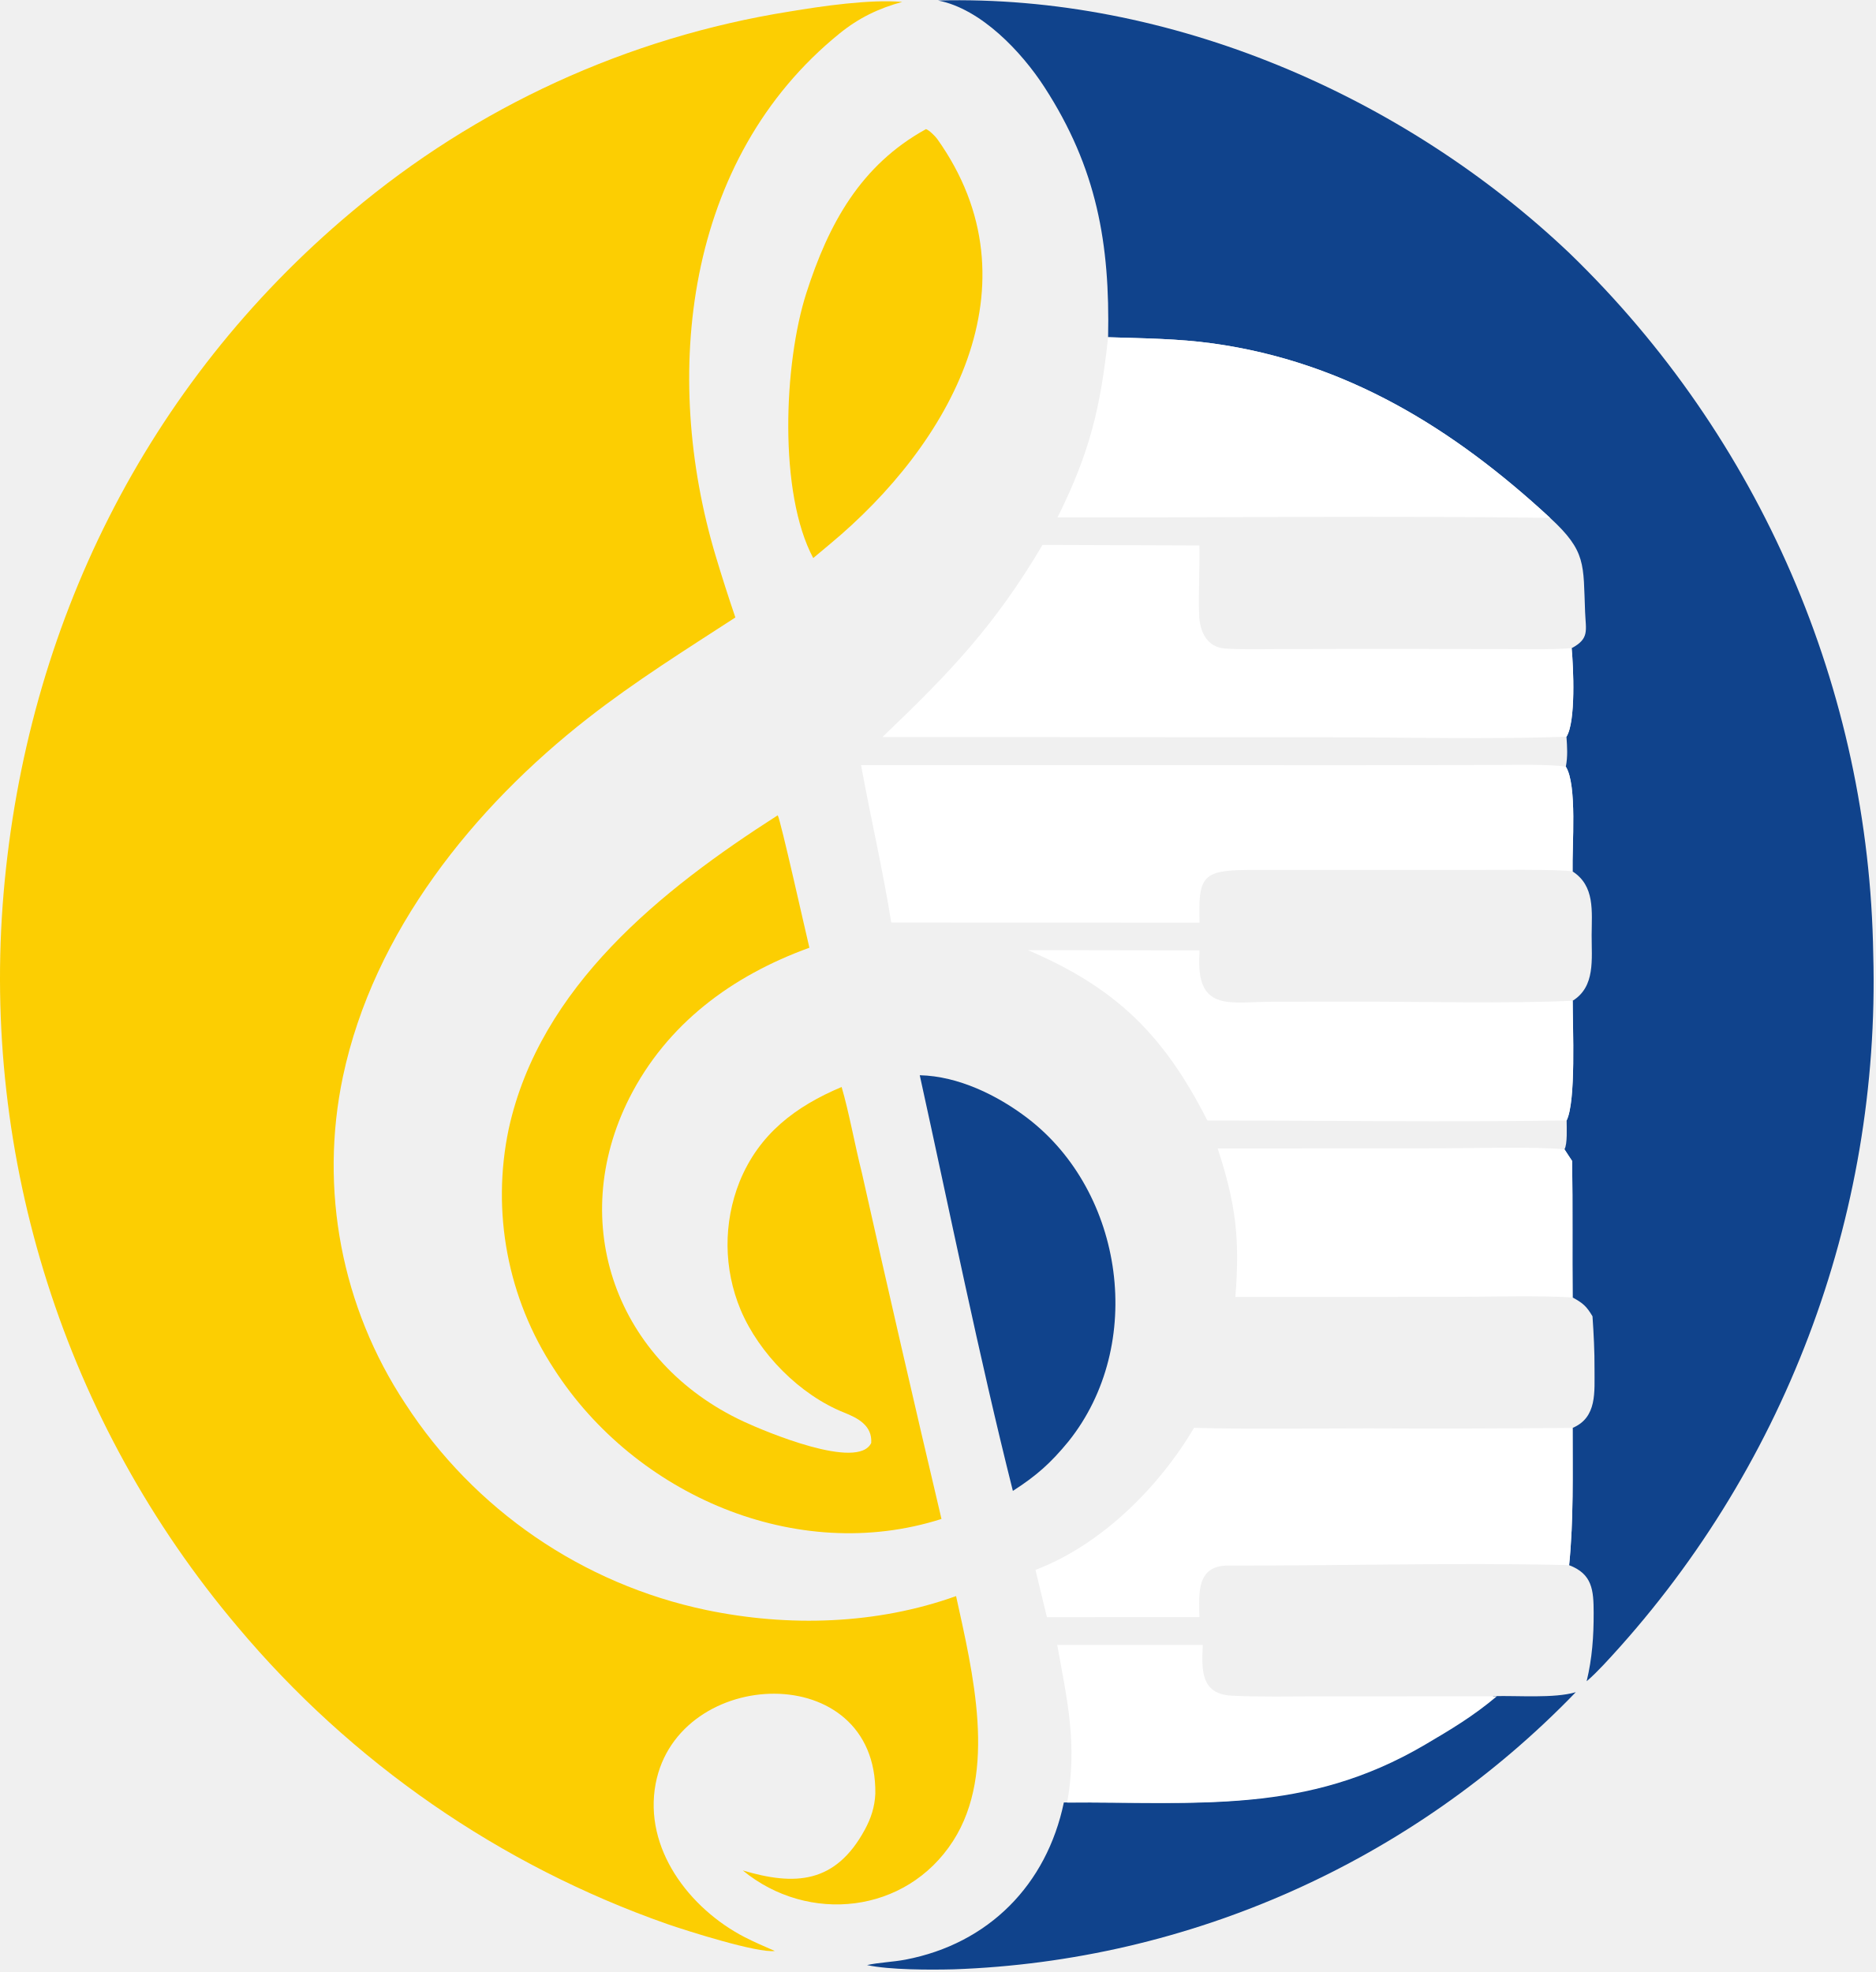
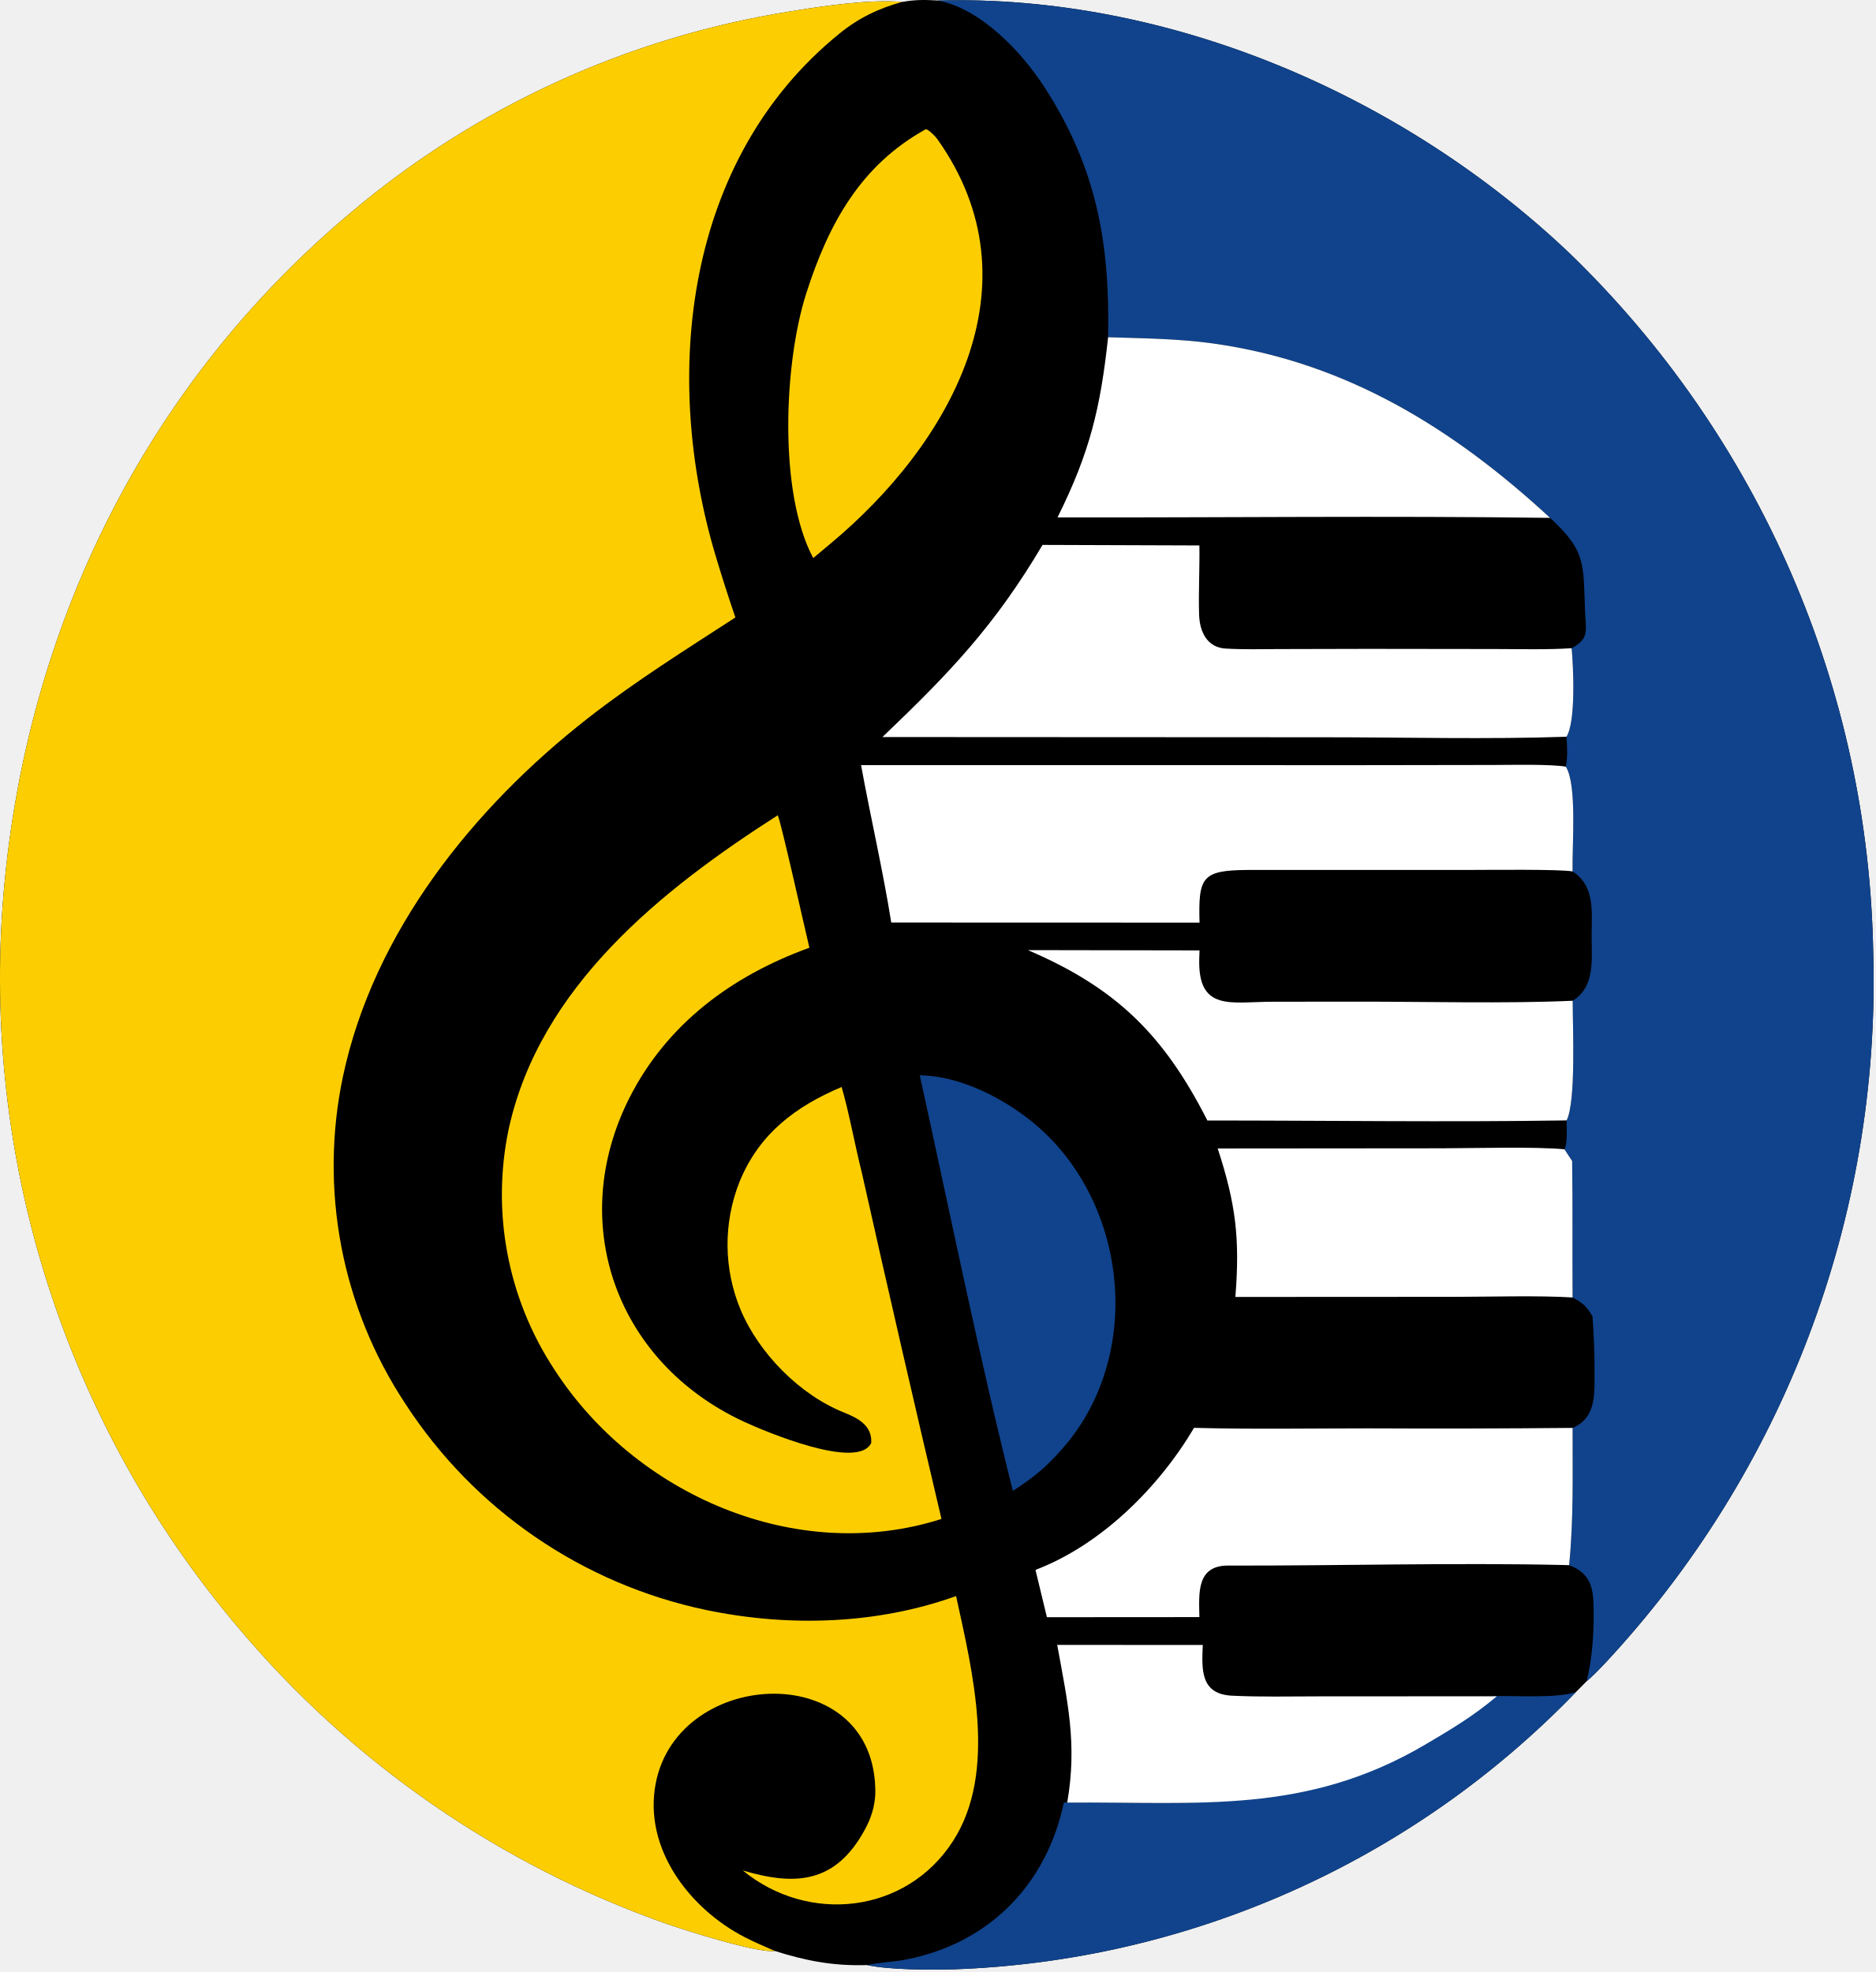
<svg xmlns="http://www.w3.org/2000/svg" width="565" height="594" viewBox="0 0 565 594" fill="none">
+   <path d="M271.727 0.581C275.787 -0.138 278.482 -0.07 282.537 0.151C352.167 -1.708 422.607 28.654 472.762 76.321C530.072 131.761 562.962 207.727 564.182 287.455C566.367 366.701 537.187 443.609 482.977 501.454C481.307 503.209 479.712 504.844 477.867 506.419L474.597 509.714C425.332 560.774 358.157 590.704 287.247 593.194C280.232 593.374 267.805 593.384 261.13 591.909C251.119 592.239 242.802 590.659 233.358 587.664C228.151 588.374 206.702 581.539 200.955 579.554C150.552 561.849 105.841 530.904 71.511 489.969C19.606 428.569 -5.731 349.033 1.093 268.921C7.969 188.771 43.923 115.81 105.809 63.908C143.465 32.138 189.076 11.246 237.727 3.482C247.606 1.84 261.954 -0.267 271.727 0.581Z" fill="black" />
  <path d="M233.358 587.664C228.151 588.374 206.702 581.539 200.955 579.554C150.552 561.849 105.841 530.904 71.511 489.969C19.606 428.569 -5.731 349.033 1.093 268.921C7.969 188.771 43.923 115.81 105.809 63.908C143.465 32.138 189.076 11.246 237.727 3.482C247.606 1.84 261.954 -0.267 271.727 0.581C264.61 2.515 258.623 5.412 252.853 10.088C206.169 47.923 199.228 113.016 215.557 167.5C217.437 173.772 219.369 179.784 221.478 185.991C206.364 195.798 191.303 205.217 177.073 216.33C142.582 243.264 112.532 280.67 103.286 324.266C96.116 358.3 102.879 393.789 122.064 422.799C142.793 454.769 175.421 477.144 212.71 484.964C237.493 490.119 264.001 489.354 287.952 480.769C292.922 503.529 300.432 533.714 287.057 554.519C272.907 576.534 243.413 579.609 223.705 563.409C239.284 568.039 251.574 567.514 260.459 551.144C262.343 547.674 263.458 544.269 263.629 540.264C264.163 499.489 204.224 501.804 197.472 537.269C193.773 556.814 207.637 574.859 224.173 583.449C227.206 585.009 230.246 586.299 233.358 587.664Z" fill="#FCCE02" />
  <path d="M282.537 0.151C352.167 -1.708 422.607 28.654 472.762 76.321C530.072 131.761 562.962 207.727 564.182 287.455C566.367 366.701 537.187 443.609 482.977 501.454C481.307 503.209 479.712 504.844 477.867 506.419C479.542 499.424 479.992 492.974 479.977 485.784C479.962 478.924 479.567 474.114 472.587 471.459C473.977 457.654 473.607 443.999 473.637 430.109C481.102 426.959 480.197 419.169 480.237 412.329C480.267 407.059 479.987 401.749 479.627 396.489C477.797 393.424 476.747 392.514 473.637 390.819C473.522 377.119 473.702 363.435 473.497 349.71C472.722 348.577 471.942 347.343 471.182 346.189C472.122 344.66 471.837 339.6 471.837 337.485C474.702 331.704 473.652 309.485 473.662 301.442C480.532 297.169 479.342 288.942 479.372 281.678C479.402 274.457 480.407 266.868 473.627 262.49C473.452 254.618 475.047 236.434 471.597 230.941C472.202 227.796 472.002 225.058 471.787 221.916C474.642 217.404 473.882 200.98 473.347 195.248C478.747 192.335 477.627 190.006 477.397 184.33C476.812 169.916 477.852 166.126 466.857 155.991C437.657 129.005 405.382 109.047 365.352 103.459C354.842 101.991 344.337 101.918 333.737 101.581C334.312 73.404 330.367 50.647 314.547 26.221C307.712 15.664 295.512 2.68 282.537 0.151Z" fill="#10438C" />
  <path d="M259.333 230.467L410.002 230.482L449.642 230.424C454.672 230.417 467.167 230.126 471.597 230.941C475.047 236.434 473.452 254.618 473.627 262.49C470.177 261.781 448.147 262.04 443.442 262.037L375.672 262.047C361.927 262.136 360.902 264.279 361.277 277.912L268.426 277.883C265.968 262.404 262.182 246.091 259.333 230.467Z" fill="white" />
  <path d="M313.992 164.136L361.232 164.298C361.342 171.218 360.942 178.15 361.142 185.066C361.287 190.187 363.467 195.034 369.147 195.362C374.412 195.667 379.652 195.539 384.922 195.513L412.007 195.451L450.312 195.498C457.322 195.506 466.492 195.741 473.347 195.248C473.882 200.98 474.642 217.404 471.787 221.916C448.877 222.743 421.972 222.074 398.807 222.077L265.77 222.01C286.202 202.497 299.612 188.427 313.992 164.136Z" fill="white" />
  <path d="M359.627 430.089C376.722 430.559 395.027 430.249 412.192 430.249C432.672 430.349 453.157 430.299 473.637 430.109C473.607 443.999 473.977 457.654 472.587 471.459C472.202 471.444 471.822 471.429 471.437 471.419C437.927 470.649 403.487 471.659 369.912 471.574C360.332 471.549 361.082 479.844 361.237 487.099L315.307 487.129L311.867 472.879C331.592 465.374 348.962 448.114 359.627 430.089Z" fill="white" />
  <path d="M333.737 101.581C344.337 101.918 354.842 101.991 365.352 103.459C405.382 109.047 437.657 129.005 466.857 155.991C417.897 155.336 367.602 155.938 318.502 155.855C328.232 136.298 331.437 122.905 333.737 101.581Z" fill="white" />
  <path d="M449.817 510.909C457.137 510.694 468.057 511.649 474.597 509.714C425.332 560.774 358.157 590.704 287.247 593.194C280.232 593.374 267.805 593.384 261.13 591.909C264.844 591.104 268.94 590.994 272.692 590.279C297.742 585.494 315.242 567.739 320.412 542.929C359.867 542.654 392.227 546.654 428.177 525.499C436.097 520.839 442.647 516.944 449.817 510.909Z" fill="#10438C" />
  <path d="M309.572 286.189L361.272 286.277C361.242 287.121 361.212 287.966 361.187 288.811C360.767 304.83 370.802 301.753 383.252 301.738L408.797 301.713C429.062 301.689 453.742 302.352 473.662 301.442C473.652 309.485 474.702 331.704 471.837 337.485C436.317 338.039 399.282 337.506 363.637 337.514C350.562 311.804 336.262 297.601 309.572 286.189Z" fill="white" />
  <path d="M366.742 345.943L434.117 345.887C443.572 345.875 462.332 345.337 471.182 346.189C471.942 347.343 472.722 348.577 473.497 349.71C473.702 363.435 473.522 377.119 473.637 390.819C463.707 390.179 448.462 390.624 438.177 390.629L372.067 390.664C373.472 373.168 372.212 362.649 366.742 345.943Z" fill="white" />
  <path d="M318.412 495.474L362.252 495.494C361.947 502.774 361.452 510.299 371.027 510.769C379.632 511.189 388.302 510.979 396.922 510.974L450.827 510.944C443.657 516.979 437.107 520.874 429.187 525.534C393.237 546.689 360.877 542.689 321.422 542.964C324.497 525.314 321.507 512.549 318.412 495.474Z" fill="white" />
  <path d="M234.234 245.581C235.025 246.639 242.761 281.345 243.771 285.473C220.418 293.93 200.864 308.433 189.591 330.648C170.454 368.507 185.672 410.394 223.953 428.189C230.283 431.129 258.427 443.039 262.395 434.634C262.729 429.409 258.405 427.159 254.237 425.494C240.9 420.179 228.626 407.714 223.07 394.564C217.912 382.224 217.797 368.357 222.749 355.935C228.603 341.554 239.613 333.26 253.477 327.42C255.652 334.746 257.534 345.227 259.567 353.23C267.362 388.044 275.357 422.814 283.552 457.534C239.855 471.484 191.274 450.219 166.933 412.464C152.876 391.104 147.942 365.01 153.228 339.991C162.647 297.141 199.239 267.985 234.234 245.581Z" fill="#FCCE02" />
  <path d="M278.892 38.891C279.872 39.223 281.692 41.043 282.277 41.862C313.567 85.861 285.912 134.023 249.98 163.871L244.927 168.098C234.464 148.535 236.041 109.546 242.838 88.331C249.554 67.371 259.215 49.735 278.892 38.891Z" fill="#FCCE02" />
  <path d="M277.012 323.881C288.562 324.13 300.417 329.892 309.472 336.816C338.637 359.111 345.102 405.044 321.822 434.159C316.432 440.739 312.127 444.539 305.057 449.084C294.867 408.619 286.032 364.841 277.012 323.881Z" fill="#10438C" />
</svg>
